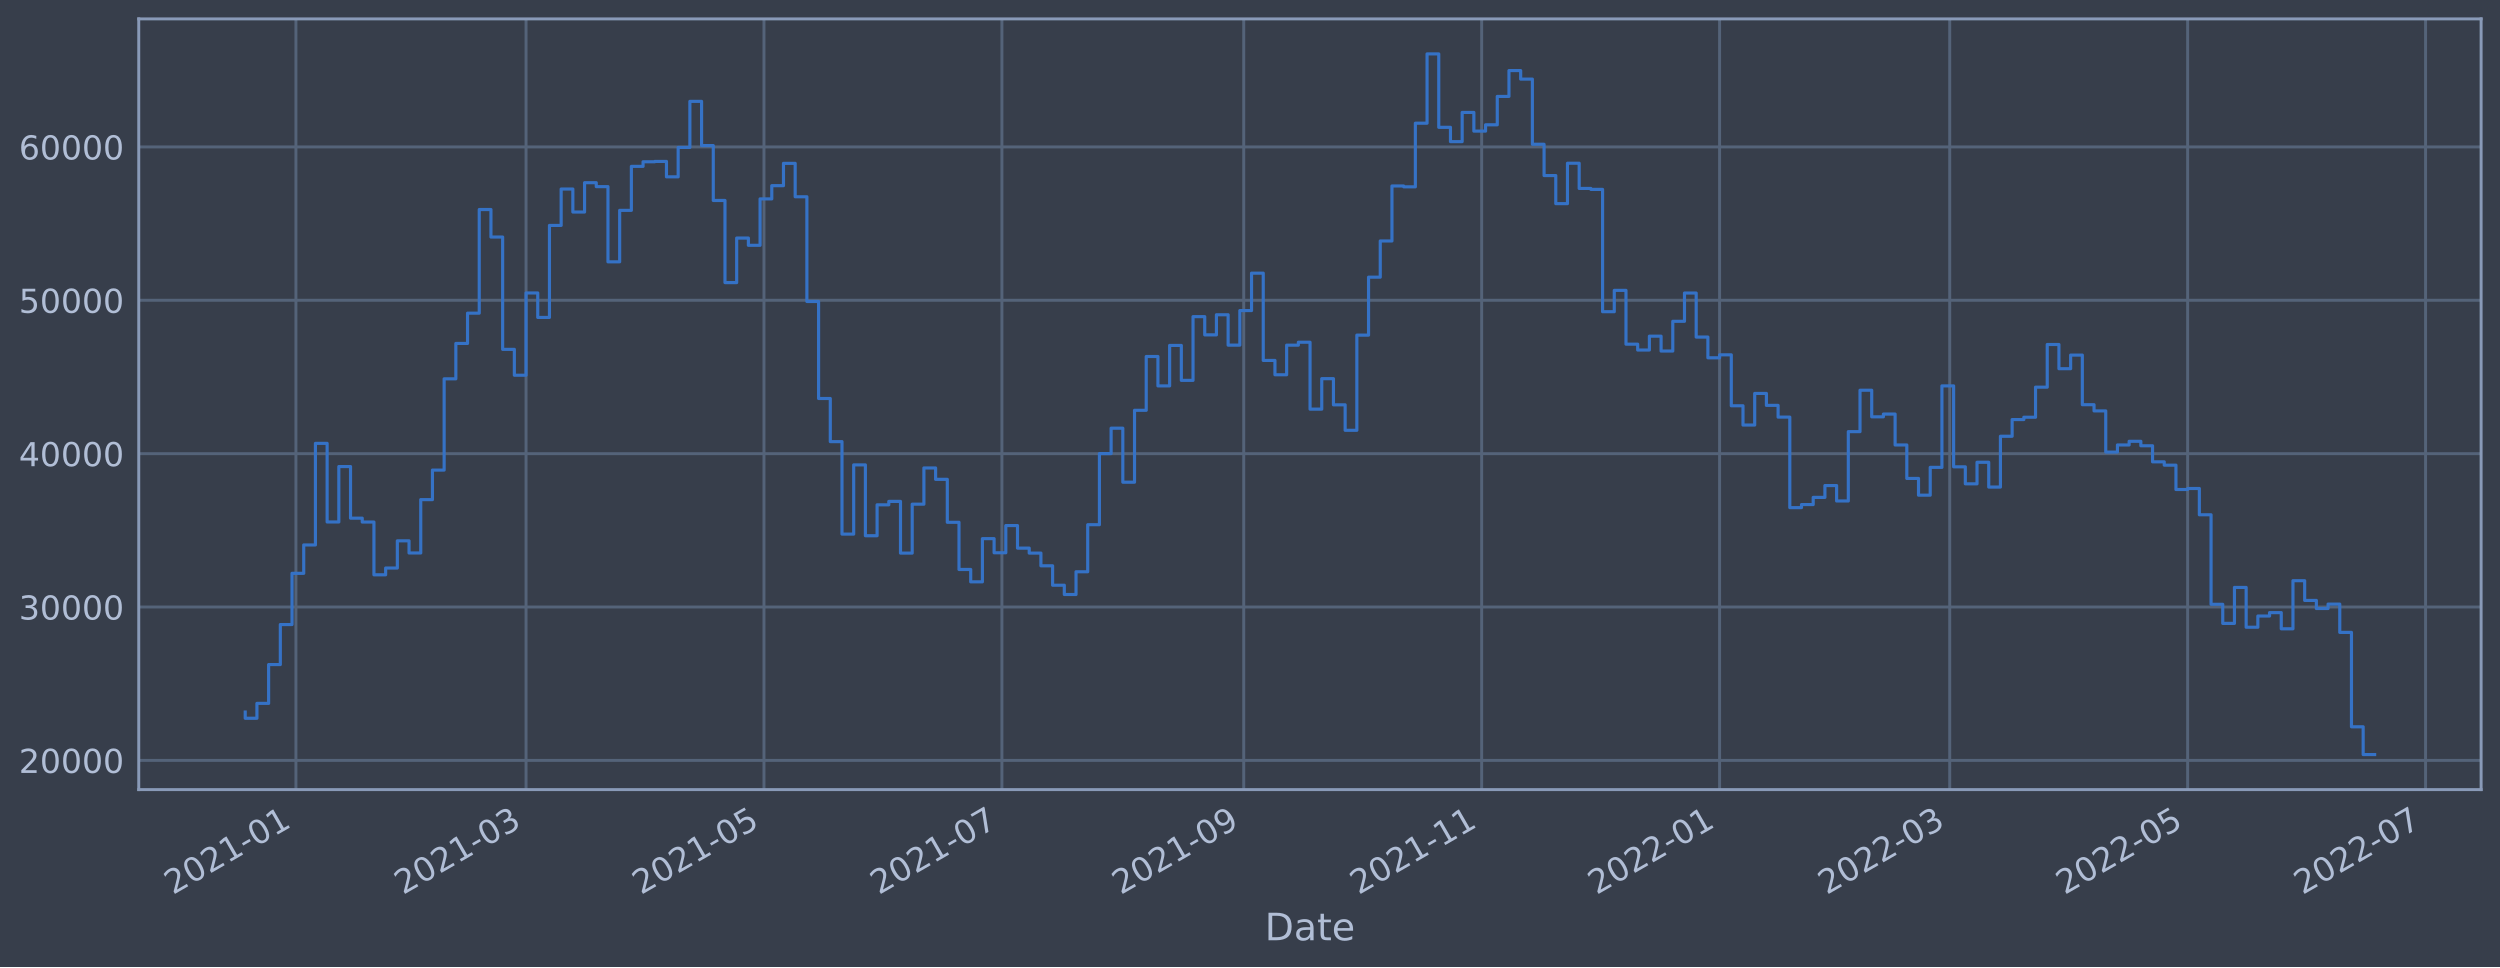
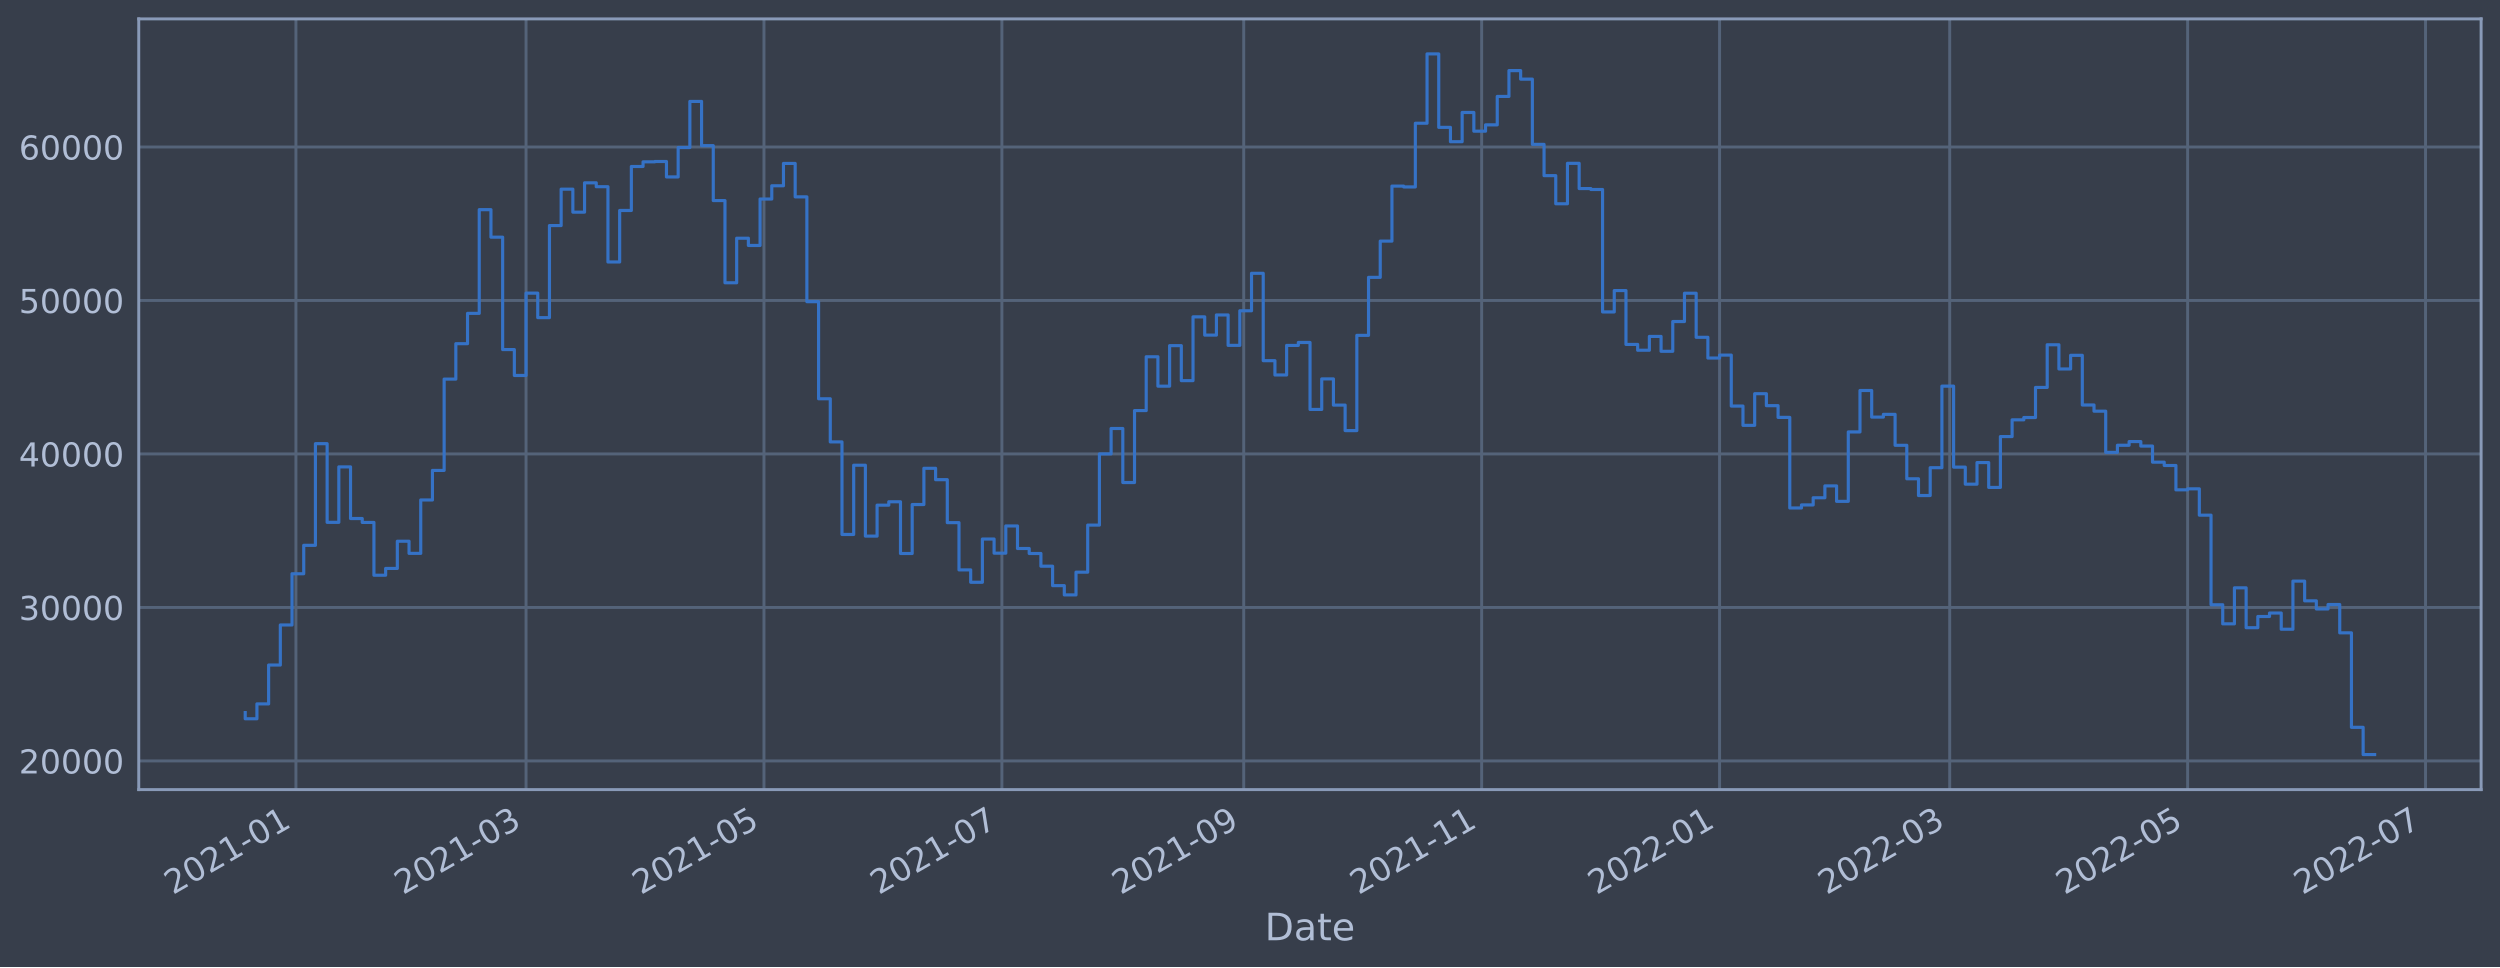
<svg xmlns="http://www.w3.org/2000/svg" xmlns:xlink="http://www.w3.org/1999/xlink" width="952.884pt" height="368.58pt" viewBox="0 0 952.884 368.58" version="1.1">
  <defs>
    <style type="text/css">*{stroke-linejoin: round; stroke-linecap: butt}</style>
  </defs>
  <g id="figure_1">
    <g id="patch_1">
      <path d="M 0 368.58  L 952.884 368.58  L 952.884 0  L 0 0  z " style="fill: #373e4b" />
    </g>
    <g id="axes_1">
      <g id="patch_2">
        <path d="M 52.884 300.96  L 945.684 300.96  L 945.684 7.2  L 52.884 7.2  z " style="fill: #373e4b" />
      </g>
      <g id="matplotlib.axis_1">
        <g id="xtick_1">
          <g id="line2d_1">
-             <path d="M 112.792 300.96  L 112.792 7.2  " clip-path="url(#pe691fa1b37)" style="fill: none; stroke: #546379; stroke-width: 1.12; stroke-linecap: square" />
+             <path d="M 112.792 300.96  L 112.792 7.2  " clip-path="url(#p8b3d0ef7f2)" style="fill: none; stroke: #546379; stroke-width: 1.12; stroke-linecap: square" />
          </g>
          <g id="line2d_2" />
          <g id="text_1">
-             <g style="fill: #b1bed6" transform="translate(65.88906 341.1745)rotate(-30)scale(0.126 -0.126)">
+             <g style="fill: #b1bed6" transform="translate(65.88879 341.1745)rotate(-30)scale(0.126 -0.126)">
              <defs>
                <path id="DejaVuSans-32" d="M 1228 531  L 3431 531  L 3431 0  L 469 0  L 469 531  Q 828 903 1448 1529  Q 2069 2156 2228 2338  Q 2531 2678 2651 2914  Q 2772 3150 2772 3378  Q 2772 3750 2511 3984  Q 2250 4219 1831 4219  Q 1534 4219 1204 4116  Q 875 4013 500 3803  L 500 4441  Q 881 4594 1212 4672  Q 1544 4750 1819 4750  Q 2544 4750 2975 4387  Q 3406 4025 3406 3419  Q 3406 3131 3298 2873  Q 3191 2616 2906 2266  Q 2828 2175 2409 1742  Q 1991 1309 1228 531  z " transform="scale(0.015625)" />
                <path id="DejaVuSans-30" d="M 2034 4250  Q 1547 4250 1301 3770  Q 1056 3291 1056 2328  Q 1056 1369 1301 889  Q 1547 409 2034 409  Q 2525 409 2770 889  Q 3016 1369 3016 2328  Q 3016 3291 2770 3770  Q 2525 4250 2034 4250  z M 2034 4750  Q 2819 4750 3233 4129  Q 3647 3509 3647 2328  Q 3647 1150 3233 529  Q 2819 -91 2034 -91  Q 1250 -91 836 529  Q 422 1150 422 2328  Q 422 3509 836 4129  Q 1250 4750 2034 4750  z " transform="scale(0.015625)" />
                <path id="DejaVuSans-31" d="M 794 531  L 1825 531  L 1825 4091  L 703 3866  L 703 4441  L 1819 4666  L 2450 4666  L 2450 531  L 3481 531  L 3481 0  L 794 0  L 794 531  z " transform="scale(0.015625)" />
                <path id="DejaVuSans-2d" d="M 313 2009  L 1997 2009  L 1997 1497  L 313 1497  L 313 2009  z " transform="scale(0.015625)" />
              </defs>
              <use xlink:href="#DejaVuSans-32" />
              <use xlink:href="#DejaVuSans-30" x="63.623" />
              <use xlink:href="#DejaVuSans-32" x="127.246" />
              <use xlink:href="#DejaVuSans-31" x="190.869" />
              <use xlink:href="#DejaVuSans-2d" x="254.492" />
              <use xlink:href="#DejaVuSans-30" x="290.576" />
              <use xlink:href="#DejaVuSans-31" x="354.199" />
            </g>
          </g>
        </g>
        <g id="xtick_2">
          <g id="line2d_3">
-             <path d="M 200.506 300.96  L 200.506 7.2  " clip-path="url(#pe691fa1b37)" style="fill: none; stroke: #546379; stroke-width: 1.12; stroke-linecap: square" />
+             <path d="M 200.505 300.96  L 200.505 7.2  " clip-path="url(#p8b3d0ef7f2)" style="fill: none; stroke: #546379; stroke-width: 1.12; stroke-linecap: square" />
          </g>
          <g id="line2d_4" />
          <g id="text_2">
-             <g style="fill: #b1bed6" transform="translate(153.6028 341.1745)rotate(-30)scale(0.126 -0.126)">
+             <g style="fill: #b1bed6" transform="translate(153.6013 341.1745)rotate(-30)scale(0.126 -0.126)">
              <defs>
                <path id="DejaVuSans-33" d="M 2597 2516  Q 3050 2419 3304 2112  Q 3559 1806 3559 1356  Q 3559 666 3084 287  Q 2609 -91 1734 -91  Q 1441 -91 1130 -33  Q 819 25 488 141  L 488 750  Q 750 597 1062 519  Q 1375 441 1716 441  Q 2309 441 2620 675  Q 2931 909 2931 1356  Q 2931 1769 2642 2001  Q 2353 2234 1838 2234  L 1294 2234  L 1294 2753  L 1863 2753  Q 2328 2753 2575 2939  Q 2822 3125 2822 3475  Q 2822 3834 2567 4026  Q 2313 4219 1838 4219  Q 1578 4219 1281 4162  Q 984 4106 628 3988  L 628 4550  Q 988 4650 1302 4700  Q 1616 4750 1894 4750  Q 2613 4750 3031 4423  Q 3450 4097 3450 3541  Q 3450 3153 3228 2886  Q 3006 2619 2597 2516  z " transform="scale(0.015625)" />
              </defs>
              <use xlink:href="#DejaVuSans-32" />
              <use xlink:href="#DejaVuSans-30" x="63.623" />
              <use xlink:href="#DejaVuSans-32" x="127.246" />
              <use xlink:href="#DejaVuSans-31" x="190.869" />
              <use xlink:href="#DejaVuSans-2d" x="254.492" />
              <use xlink:href="#DejaVuSans-30" x="290.576" />
              <use xlink:href="#DejaVuSans-33" x="354.199" />
            </g>
          </g>
        </g>
        <g id="xtick_3">
          <g id="line2d_5">
-             <path d="M 291.193 300.96  L 291.193 7.2  " clip-path="url(#pe691fa1b37)" style="fill: none; stroke: #546379; stroke-width: 1.12; stroke-linecap: square" />
+             <path d="M 291.19 300.96  L 291.19 7.2  " clip-path="url(#p8b3d0ef7f2)" style="fill: none; stroke: #546379; stroke-width: 1.12; stroke-linecap: square" />
          </g>
          <g id="line2d_6" />
          <g id="text_3">
-             <g style="fill: #b1bed6" transform="translate(244.29 341.1745)rotate(-30)scale(0.126 -0.126)">
+             <g style="fill: #b1bed6" transform="translate(244.2872 341.1745)rotate(-30)scale(0.126 -0.126)">
              <defs>
                <path id="DejaVuSans-35" d="M 691 4666  L 3169 4666  L 3169 4134  L 1269 4134  L 1269 2991  Q 1406 3038 1543 3061  Q 1681 3084 1819 3084  Q 2600 3084 3056 2656  Q 3513 2228 3513 1497  Q 3513 744 3044 326  Q 2575 -91 1722 -91  Q 1428 -91 1123 -41  Q 819 9 494 109  L 494 744  Q 775 591 1075 516  Q 1375 441 1709 441  Q 2250 441 2565 725  Q 2881 1009 2881 1497  Q 2881 1984 2565 2268  Q 2250 2553 1709 2553  Q 1456 2553 1204 2497  Q 953 2441 691 2322  L 691 4666  z " transform="scale(0.015625)" />
              </defs>
              <use xlink:href="#DejaVuSans-32" />
              <use xlink:href="#DejaVuSans-30" x="63.623" />
              <use xlink:href="#DejaVuSans-32" x="127.246" />
              <use xlink:href="#DejaVuSans-31" x="190.869" />
              <use xlink:href="#DejaVuSans-2d" x="254.492" />
              <use xlink:href="#DejaVuSans-30" x="290.576" />
              <use xlink:href="#DejaVuSans-35" x="354.199" />
            </g>
          </g>
        </g>
        <g id="xtick_4">
          <g id="line2d_7">
-             <path d="M 381.88 300.96  L 381.88 7.2  " clip-path="url(#pe691fa1b37)" style="fill: none; stroke: #546379; stroke-width: 1.12; stroke-linecap: square" />
+             <path d="M 381.876 300.96  L 381.876 7.2  " clip-path="url(#p8b3d0ef7f2)" style="fill: none; stroke: #546379; stroke-width: 1.12; stroke-linecap: square" />
          </g>
          <g id="line2d_8" />
          <g id="text_4">
-             <g style="fill: #b1bed6" transform="translate(334.9771 341.1745)rotate(-30)scale(0.126 -0.126)">
+             <g style="fill: #b1bed6" transform="translate(334.9731 341.1745)rotate(-30)scale(0.126 -0.126)">
              <defs>
                <path id="DejaVuSans-37" d="M 525 4666  L 3525 4666  L 3525 4397  L 1831 0  L 1172 0  L 2766 4134  L 525 4134  L 525 4666  z " transform="scale(0.015625)" />
              </defs>
              <use xlink:href="#DejaVuSans-32" />
              <use xlink:href="#DejaVuSans-30" x="63.623" />
              <use xlink:href="#DejaVuSans-32" x="127.246" />
              <use xlink:href="#DejaVuSans-31" x="190.869" />
              <use xlink:href="#DejaVuSans-2d" x="254.492" />
              <use xlink:href="#DejaVuSans-30" x="290.576" />
              <use xlink:href="#DejaVuSans-37" x="354.199" />
            </g>
          </g>
        </g>
        <g id="xtick_5">
          <g id="line2d_9">
-             <path d="M 474.054 300.96  L 474.054 7.2  " clip-path="url(#pe691fa1b37)" style="fill: none; stroke: #546379; stroke-width: 1.12; stroke-linecap: square" />
+             <path d="M 474.049 300.96  L 474.049 7.2  " clip-path="url(#p8b3d0ef7f2)" style="fill: none; stroke: #546379; stroke-width: 1.12; stroke-linecap: square" />
          </g>
          <g id="line2d_10" />
          <g id="text_5">
-             <g style="fill: #b1bed6" transform="translate(427.1509 341.1745)rotate(-30)scale(0.126 -0.126)">
+             <g style="fill: #b1bed6" transform="translate(427.1456 341.1745)rotate(-30)scale(0.126 -0.126)">
              <defs>
                <path id="DejaVuSans-39" d="M 703 97  L 703 672  Q 941 559 1184 500  Q 1428 441 1663 441  Q 2288 441 2617 861  Q 2947 1281 2994 2138  Q 2813 1869 2534 1725  Q 2256 1581 1919 1581  Q 1219 1581 811 2004  Q 403 2428 403 3163  Q 403 3881 828 4315  Q 1253 4750 1959 4750  Q 2769 4750 3195 4129  Q 3622 3509 3622 2328  Q 3622 1225 3098 567  Q 2575 -91 1691 -91  Q 1453 -91 1209 -44  Q 966 3 703 97  z M 1959 2075  Q 2384 2075 2632 2365  Q 2881 2656 2881 3163  Q 2881 3666 2632 3958  Q 2384 4250 1959 4250  Q 1534 4250 1286 3958  Q 1038 3666 1038 3163  Q 1038 2656 1286 2365  Q 1534 2075 1959 2075  z " transform="scale(0.015625)" />
              </defs>
              <use xlink:href="#DejaVuSans-32" />
              <use xlink:href="#DejaVuSans-30" x="63.623" />
              <use xlink:href="#DejaVuSans-32" x="127.246" />
              <use xlink:href="#DejaVuSans-31" x="190.869" />
              <use xlink:href="#DejaVuSans-2d" x="254.492" />
              <use xlink:href="#DejaVuSans-30" x="290.576" />
              <use xlink:href="#DejaVuSans-39" x="354.199" />
            </g>
          </g>
        </g>
        <g id="xtick_6">
          <g id="line2d_11">
-             <path d="M 564.741 300.96  L 564.741 7.2  " clip-path="url(#pe691fa1b37)" style="fill: none; stroke: #546379; stroke-width: 1.12; stroke-linecap: square" />
+             <path d="M 564.735 300.96  L 564.735 7.2  " clip-path="url(#p8b3d0ef7f2)" style="fill: none; stroke: #546379; stroke-width: 1.12; stroke-linecap: square" />
          </g>
          <g id="line2d_12" />
          <g id="text_6">
-             <g style="fill: #b1bed6" transform="translate(517.838 341.1745)rotate(-30)scale(0.126 -0.126)">
+             <g style="fill: #b1bed6" transform="translate(517.8314 341.1745)rotate(-30)scale(0.126 -0.126)">
              <use xlink:href="#DejaVuSans-32" />
              <use xlink:href="#DejaVuSans-30" x="63.623" />
              <use xlink:href="#DejaVuSans-32" x="127.246" />
              <use xlink:href="#DejaVuSans-31" x="190.869" />
              <use xlink:href="#DejaVuSans-2d" x="254.492" />
              <use xlink:href="#DejaVuSans-31" x="290.576" />
              <use xlink:href="#DejaVuSans-31" x="354.199" />
            </g>
          </g>
        </g>
        <g id="xtick_7">
          <g id="line2d_13">
-             <path d="M 655.428 300.96  L 655.428 7.2  " clip-path="url(#pe691fa1b37)" style="fill: none; stroke: #546379; stroke-width: 1.12; stroke-linecap: square" />
+             <path d="M 655.421 300.96  L 655.421 7.2  " clip-path="url(#p8b3d0ef7f2)" style="fill: none; stroke: #546379; stroke-width: 1.12; stroke-linecap: square" />
          </g>
          <g id="line2d_14" />
          <g id="text_7">
-             <g style="fill: #b1bed6" transform="translate(608.5251 341.1745)rotate(-30)scale(0.126 -0.126)">
+             <g style="fill: #b1bed6" transform="translate(608.5173 341.1745)rotate(-30)scale(0.126 -0.126)">
              <use xlink:href="#DejaVuSans-32" />
              <use xlink:href="#DejaVuSans-30" x="63.623" />
              <use xlink:href="#DejaVuSans-32" x="127.246" />
              <use xlink:href="#DejaVuSans-32" x="190.869" />
              <use xlink:href="#DejaVuSans-2d" x="254.492" />
              <use xlink:href="#DejaVuSans-30" x="290.576" />
              <use xlink:href="#DejaVuSans-31" x="354.199" />
            </g>
          </g>
        </g>
        <g id="xtick_8">
          <g id="line2d_15">
-             <path d="M 743.142 300.96  L 743.142 7.2  " clip-path="url(#pe691fa1b37)" style="fill: none; stroke: #546379; stroke-width: 1.12; stroke-linecap: square" />
+             <path d="M 743.133 300.96  L 743.133 7.2  " clip-path="url(#p8b3d0ef7f2)" style="fill: none; stroke: #546379; stroke-width: 1.12; stroke-linecap: square" />
          </g>
          <g id="line2d_16" />
          <g id="text_8">
-             <g style="fill: #b1bed6" transform="translate(696.2389 341.1745)rotate(-30)scale(0.126 -0.126)">
+             <g style="fill: #b1bed6" transform="translate(696.2298 341.1745)rotate(-30)scale(0.126 -0.126)">
              <use xlink:href="#DejaVuSans-32" />
              <use xlink:href="#DejaVuSans-30" x="63.623" />
              <use xlink:href="#DejaVuSans-32" x="127.246" />
              <use xlink:href="#DejaVuSans-32" x="190.869" />
              <use xlink:href="#DejaVuSans-2d" x="254.492" />
              <use xlink:href="#DejaVuSans-30" x="290.576" />
              <use xlink:href="#DejaVuSans-33" x="354.199" />
            </g>
          </g>
        </g>
        <g id="xtick_9">
          <g id="line2d_17">
-             <path d="M 833.829 300.96  L 833.829 7.2  " clip-path="url(#pe691fa1b37)" style="fill: none; stroke: #546379; stroke-width: 1.12; stroke-linecap: square" />
+             <path d="M 833.819 300.96  L 833.819 7.2  " clip-path="url(#p8b3d0ef7f2)" style="fill: none; stroke: #546379; stroke-width: 1.12; stroke-linecap: square" />
          </g>
          <g id="line2d_18" />
          <g id="text_9">
-             <g style="fill: #b1bed6" transform="translate(786.9261 341.1745)rotate(-30)scale(0.126 -0.126)">
+             <g style="fill: #b1bed6" transform="translate(786.9157 341.1745)rotate(-30)scale(0.126 -0.126)">
              <use xlink:href="#DejaVuSans-32" />
              <use xlink:href="#DejaVuSans-30" x="63.623" />
              <use xlink:href="#DejaVuSans-32" x="127.246" />
              <use xlink:href="#DejaVuSans-32" x="190.869" />
              <use xlink:href="#DejaVuSans-2d" x="254.492" />
              <use xlink:href="#DejaVuSans-30" x="290.576" />
              <use xlink:href="#DejaVuSans-35" x="354.199" />
            </g>
          </g>
        </g>
        <g id="xtick_10">
          <g id="line2d_19">
-             <path d="M 924.516 300.96  L 924.516 7.2  " clip-path="url(#pe691fa1b37)" style="fill: none; stroke: #546379; stroke-width: 1.12; stroke-linecap: square" />
+             <path d="M 924.505 300.96  L 924.505 7.2  " clip-path="url(#p8b3d0ef7f2)" style="fill: none; stroke: #546379; stroke-width: 1.12; stroke-linecap: square" />
          </g>
          <g id="line2d_20" />
          <g id="text_10">
-             <g style="fill: #b1bed6" transform="translate(877.6132 341.1745)rotate(-30)scale(0.126 -0.126)">
+             <g style="fill: #b1bed6" transform="translate(877.6015 341.1745)rotate(-30)scale(0.126 -0.126)">
              <use xlink:href="#DejaVuSans-32" />
              <use xlink:href="#DejaVuSans-30" x="63.623" />
              <use xlink:href="#DejaVuSans-32" x="127.246" />
              <use xlink:href="#DejaVuSans-32" x="190.869" />
              <use xlink:href="#DejaVuSans-2d" x="254.492" />
              <use xlink:href="#DejaVuSans-30" x="290.576" />
              <use xlink:href="#DejaVuSans-37" x="354.199" />
            </g>
          </g>
        </g>
        <g id="text_11">
          <g style="fill: #b1bed6" transform="translate(482.0746 358.3856)scale(0.144 -0.144)">
            <defs>
              <path id="DejaVuSans-44" d="M 1259 4147  L 1259 519  L 2022 519  Q 2988 519 3436 956  Q 3884 1394 3884 2338  Q 3884 3275 3436 3711  Q 2988 4147 2022 4147  L 1259 4147  z M 628 4666  L 1925 4666  Q 3281 4666 3915 4102  Q 4550 3538 4550 2338  Q 4550 1131 3912 565  Q 3275 0 1925 0  L 628 0  L 628 4666  z " transform="scale(0.015625)" />
              <path id="DejaVuSans-61" d="M 2194 1759  Q 1497 1759 1228 1600  Q 959 1441 959 1056  Q 959 750 1161 570  Q 1363 391 1709 391  Q 2188 391 2477 730  Q 2766 1069 2766 1631  L 2766 1759  L 2194 1759  z M 3341 1997  L 3341 0  L 2766 0  L 2766 531  Q 2569 213 2275 61  Q 1981 -91 1556 -91  Q 1019 -91 701 211  Q 384 513 384 1019  Q 384 1609 779 1909  Q 1175 2209 1959 2209  L 2766 2209  L 2766 2266  Q 2766 2663 2505 2880  Q 2244 3097 1772 3097  Q 1472 3097 1187 3025  Q 903 2953 641 2809  L 641 3341  Q 956 3463 1253 3523  Q 1550 3584 1831 3584  Q 2591 3584 2966 3190  Q 3341 2797 3341 1997  z " transform="scale(0.015625)" />
              <path id="DejaVuSans-74" d="M 1172 4494  L 1172 3500  L 2356 3500  L 2356 3053  L 1172 3053  L 1172 1153  Q 1172 725 1289 603  Q 1406 481 1766 481  L 2356 481  L 2356 0  L 1766 0  Q 1100 0 847 248  Q 594 497 594 1153  L 594 3053  L 172 3053  L 172 3500  L 594 3500  L 594 4494  L 1172 4494  z " transform="scale(0.015625)" />
              <path id="DejaVuSans-65" d="M 3597 1894  L 3597 1613  L 953 1613  Q 991 1019 1311 708  Q 1631 397 2203 397  Q 2534 397 2845 478  Q 3156 559 3463 722  L 3463 178  Q 3153 47 2828 -22  Q 2503 -91 2169 -91  Q 1331 -91 842 396  Q 353 884 353 1716  Q 353 2575 817 3079  Q 1281 3584 2069 3584  Q 2775 3584 3186 3129  Q 3597 2675 3597 1894  z M 3022 2063  Q 3016 2534 2758 2815  Q 2500 3097 2075 3097  Q 1594 3097 1305 2825  Q 1016 2553 972 2059  L 3022 2063  z " transform="scale(0.015625)" />
            </defs>
            <use xlink:href="#DejaVuSans-44" />
            <use xlink:href="#DejaVuSans-61" x="77.002" />
            <use xlink:href="#DejaVuSans-74" x="138.281" />
            <use xlink:href="#DejaVuSans-65" x="177.49" />
          </g>
        </g>
      </g>
      <g id="matplotlib.axis_2">
        <g id="ytick_1">
          <g id="line2d_21">
-             <path d="M 52.884 289.818  L 945.684 289.818  " clip-path="url(#pe691fa1b37)" style="fill: none; stroke: #546379; stroke-width: 1.12; stroke-linecap: square" />
+             <path d="M 52.884 290.03  L 945.684 290.03  " clip-path="url(#p8b3d0ef7f2)" style="fill: none; stroke: #546379; stroke-width: 1.12; stroke-linecap: square" />
          </g>
          <g id="line2d_22" />
          <g id="text_12">
-             <g style="fill: #b1bed6" transform="translate(7.2 294.6048)scale(0.126 -0.126)">
+             <g style="fill: #b1bed6" transform="translate(7.2 294.8174)scale(0.126 -0.126)">
              <use xlink:href="#DejaVuSans-32" />
              <use xlink:href="#DejaVuSans-30" x="63.623" />
              <use xlink:href="#DejaVuSans-30" x="127.246" />
              <use xlink:href="#DejaVuSans-30" x="190.869" />
              <use xlink:href="#DejaVuSans-30" x="254.492" />
            </g>
          </g>
        </g>
        <g id="ytick_2">
          <g id="line2d_23">
-             <path d="M 52.884 231.363  L 945.684 231.363  " clip-path="url(#pe691fa1b37)" style="fill: none; stroke: #546379; stroke-width: 1.12; stroke-linecap: square" />
+             <path d="M 52.884 231.529  L 945.684 231.529  " clip-path="url(#p8b3d0ef7f2)" style="fill: none; stroke: #546379; stroke-width: 1.12; stroke-linecap: square" />
          </g>
          <g id="line2d_24" />
          <g id="text_13">
-             <g style="fill: #b1bed6" transform="translate(7.2 236.1497)scale(0.126 -0.126)">
+             <g style="fill: #b1bed6" transform="translate(7.2 236.3162)scale(0.126 -0.126)">
              <use xlink:href="#DejaVuSans-33" />
              <use xlink:href="#DejaVuSans-30" x="63.623" />
              <use xlink:href="#DejaVuSans-30" x="127.246" />
              <use xlink:href="#DejaVuSans-30" x="190.869" />
              <use xlink:href="#DejaVuSans-30" x="254.492" />
            </g>
          </g>
        </g>
        <g id="ytick_3">
          <g id="line2d_25">
-             <path d="M 52.884 172.908  L 945.684 172.908  " clip-path="url(#pe691fa1b37)" style="fill: none; stroke: #546379; stroke-width: 1.12; stroke-linecap: square" />
+             <path d="M 52.884 173.028  L 945.684 173.028  " clip-path="url(#p8b3d0ef7f2)" style="fill: none; stroke: #546379; stroke-width: 1.12; stroke-linecap: square" />
          </g>
          <g id="line2d_26" />
          <g id="text_14">
-             <g style="fill: #b1bed6" transform="translate(7.2 177.6946)scale(0.126 -0.126)">
+             <g style="fill: #b1bed6" transform="translate(7.2 177.8149)scale(0.126 -0.126)">
              <defs>
                <path id="DejaVuSans-34" d="M 2419 4116  L 825 1625  L 2419 1625  L 2419 4116  z M 2253 4666  L 3047 4666  L 3047 1625  L 3713 1625  L 3713 1100  L 3047 1100  L 3047 0  L 2419 0  L 2419 1100  L 313 1100  L 313 1709  L 2253 4666  z " transform="scale(0.015625)" />
              </defs>
              <use xlink:href="#DejaVuSans-34" />
              <use xlink:href="#DejaVuSans-30" x="63.623" />
              <use xlink:href="#DejaVuSans-30" x="127.246" />
              <use xlink:href="#DejaVuSans-30" x="190.869" />
              <use xlink:href="#DejaVuSans-30" x="254.492" />
            </g>
          </g>
        </g>
        <g id="ytick_4">
          <g id="line2d_27">
-             <path d="M 52.884 114.452  L 945.684 114.452  " clip-path="url(#pe691fa1b37)" style="fill: none; stroke: #546379; stroke-width: 1.12; stroke-linecap: square" />
+             <path d="M 52.884 114.527  L 945.684 114.527  " clip-path="url(#p8b3d0ef7f2)" style="fill: none; stroke: #546379; stroke-width: 1.12; stroke-linecap: square" />
          </g>
          <g id="line2d_28" />
          <g id="text_15">
-             <g style="fill: #b1bed6" transform="translate(7.2 119.2395)scale(0.126 -0.126)">
+             <g style="fill: #b1bed6" transform="translate(7.2 119.3136)scale(0.126 -0.126)">
              <use xlink:href="#DejaVuSans-35" />
              <use xlink:href="#DejaVuSans-30" x="63.623" />
              <use xlink:href="#DejaVuSans-30" x="127.246" />
              <use xlink:href="#DejaVuSans-30" x="190.869" />
              <use xlink:href="#DejaVuSans-30" x="254.492" />
            </g>
          </g>
        </g>
        <g id="ytick_5">
          <g id="line2d_29">
-             <path d="M 52.884 55.997  L 945.684 55.997  " clip-path="url(#pe691fa1b37)" style="fill: none; stroke: #546379; stroke-width: 1.12; stroke-linecap: square" />
+             <path d="M 52.884 56.025  L 945.684 56.025  " clip-path="url(#p8b3d0ef7f2)" style="fill: none; stroke: #546379; stroke-width: 1.12; stroke-linecap: square" />
          </g>
          <g id="line2d_30" />
          <g id="text_16">
-             <g style="fill: #b1bed6" transform="translate(7.2 60.78436)scale(0.126 -0.126)">
+             <g style="fill: #b1bed6" transform="translate(7.2 60.81234)scale(0.126 -0.126)">
              <defs>
                <path id="DejaVuSans-36" d="M 2113 2584  Q 1688 2584 1439 2293  Q 1191 2003 1191 1497  Q 1191 994 1439 701  Q 1688 409 2113 409  Q 2538 409 2786 701  Q 3034 994 3034 1497  Q 3034 2003 2786 2293  Q 2538 2584 2113 2584  z M 3366 4563  L 3366 3988  Q 3128 4100 2886 4159  Q 2644 4219 2406 4219  Q 1781 4219 1451 3797  Q 1122 3375 1075 2522  Q 1259 2794 1537 2939  Q 1816 3084 2150 3084  Q 2853 3084 3261 2657  Q 3669 2231 3669 1497  Q 3669 778 3244 343  Q 2819 -91 2113 -91  Q 1303 -91 875 529  Q 447 1150 447 2328  Q 447 3434 972 4092  Q 1497 4750 2381 4750  Q 2619 4750 2861 4703  Q 3103 4656 3366 4563  z " transform="scale(0.015625)" />
              </defs>
              <use xlink:href="#DejaVuSans-36" />
              <use xlink:href="#DejaVuSans-30" x="63.623" />
              <use xlink:href="#DejaVuSans-30" x="127.246" />
              <use xlink:href="#DejaVuSans-30" x="190.869" />
              <use xlink:href="#DejaVuSans-30" x="254.492" />
            </g>
          </g>
        </g>
      </g>
      <g id="line2d_31">
-         <path d="M 93.466 271.4  L 93.466 273.769  L 97.926 273.769  L 97.926 268.099  L 102.386 268.099  L 102.386 253.303  L 106.846 253.303  L 106.846 238.047  L 111.306 238.047  L 111.306 218.529  L 115.766 218.529  L 115.766 207.708  L 120.226 207.708  L 120.226 168.99  L 124.686 168.99  L 124.686 198.95  L 129.146 198.95  L 129.146 177.827  L 133.606 177.827  L 133.606 197.5  L 138.066 197.5  L 138.066 198.985  L 142.526 198.985  L 142.526 219.089  L 146.986 219.089  L 146.986 216.505  L 151.446 216.505  L 151.446 206.144  L 155.906 206.144  L 155.906 210.77  L 160.366 210.77  L 160.366 190.432  L 164.826 190.432  L 164.826 179.173  L 169.286 179.173  L 169.286 144.392  L 173.746 144.392  L 173.746 130.906  L 178.206 130.906  L 178.206 119.362  L 182.666 119.362  L 182.666 79.867  L 187.126 79.867  L 187.126 90.349  L 191.586 90.349  L 191.586 133.156  L 196.046 133.156  L 196.046 143.014  L 200.506 143.014  L 200.506 111.66  L 204.966 111.66  L 204.966 120.99  L 209.426 120.99  L 209.426 85.917  L 213.886 85.917  L 213.886 72.053  L 218.346 72.053  L 218.346 80.813  L 222.806 80.813  L 222.806 69.641  L 227.266 69.641  L 227.266 71.13  L 231.726 71.13  L 231.726 99.791  L 236.186 99.791  L 236.186 80.175  L 240.646 80.175  L 240.646 63.42  L 245.106 63.42  L 245.106 61.66  L 249.566 61.66  L 249.566 61.527  L 254.026 61.527  L 254.026 67.404  L 258.486 67.404  L 258.486 56.203  L 262.946 56.203  L 262.946 38.641  L 267.406 38.641  L 267.406 55.488  L 271.866 55.488  L 271.866 76.41  L 276.326 76.41  L 276.326 107.712  L 280.787 107.712  L 280.787 90.739  L 285.247 90.739  L 285.247 93.501  L 289.707 93.501  L 289.707 75.811  L 294.167 75.811  L 294.167 70.768  L 298.627 70.768  L 298.627 62.259  L 303.087 62.259  L 303.087 74.995  L 307.547 74.995  L 307.547 114.905  L 312.007 114.905  L 312.007 151.886  L 316.467 151.886  L 316.467 168.323  L 320.927 168.323  L 320.927 203.57  L 325.387 203.57  L 325.387 177.198  L 329.847 177.198  L 329.847 204.195  L 334.307 204.195  L 334.307 192.416  L 338.767 192.416  L 338.767 191.113  L 343.227 191.113  L 343.227 210.816  L 347.687 210.816  L 347.687 192.171  L 352.147 192.171  L 352.147 178.362  L 356.607 178.362  L 356.607 182.7  L 361.067 182.7  L 361.067 199.071  L 365.527 199.071  L 365.527 217.055  L 369.987 217.055  L 369.987 221.773  L 374.447 221.773  L 374.447 205.311  L 378.907 205.311  L 378.907 210.688  L 383.367 210.688  L 383.367 200.327  L 387.827 200.327  L 387.827 208.922  L 392.287 208.922  L 392.287 210.812  L 396.747 210.812  L 396.747 215.658  L 401.207 215.658  L 401.207 223.055  L 405.667 223.055  L 405.667 226.593  L 410.127 226.593  L 410.127 217.93  L 414.587 217.93  L 414.587 200  L 419.047 200  L 419.047 172.893  L 423.507 172.893  L 423.507 163.21  L 427.967 163.21  L 427.967 183.792  L 432.427 183.792  L 432.427 156.388  L 436.887 156.388  L 436.887 135.885  L 441.347 135.885  L 441.347 147.083  L 445.807 147.083  L 445.807 131.659  L 450.267 131.659  L 450.267 144.979  L 454.727 144.979  L 454.727 120.695  L 459.187 120.695  L 459.187 127.637  L 463.647 127.637  L 463.647 119.966  L 468.107 119.966  L 468.107 131.552  L 472.567 131.552  L 472.567 118.375  L 477.028 118.375  L 477.028 104.111  L 481.488 104.111  L 481.488 137.376  L 485.948 137.376  L 485.948 142.834  L 490.408 142.834  L 490.408 131.567  L 494.868 131.567  L 494.868 130.448  L 499.328 130.448  L 499.328 155.946  L 503.788 155.946  L 503.788 144.329  L 508.248 144.329  L 508.248 154.303  L 512.708 154.303  L 512.708 164.008  L 517.168 164.008  L 517.168 127.739  L 521.628 127.739  L 521.628 105.65  L 526.088 105.65  L 526.088 91.846  L 530.548 91.846  L 530.548 70.892  L 535.008 70.892  L 535.008 71.209  L 539.468 71.209  L 539.468 46.959  L 543.928 46.959  L 543.928 20.553  L 548.388 20.553  L 548.388 48.531  L 552.848 48.531  L 552.848 53.98  L 557.308 53.98  L 557.308 42.85  L 561.768 42.85  L 561.768 49.979  L 566.228 49.979  L 566.228 47.569  L 570.688 47.569  L 570.688 36.747  L 575.148 36.747  L 575.148 26.906  L 579.608 26.906  L 579.608 30.155  L 584.068 30.155  L 584.068 54.99  L 588.528 54.99  L 588.528 66.911  L 592.988 66.911  L 592.988 77.617  L 597.448 77.617  L 597.448 62.22  L 601.908 62.22  L 601.908 71.825  L 606.368 71.825  L 606.368 72.191  L 610.828 72.191  L 610.828 118.814  L 615.288 118.814  L 615.288 110.68  L 619.748 110.68  L 619.748 131.185  L 624.208 131.185  L 624.208 133.409  L 628.668 133.409  L 628.668 128.14  L 633.128 128.14  L 633.128 133.805  L 637.588 133.805  L 637.588 122.47  L 642.048 122.47  L 642.048 111.7  L 646.508 111.7  L 646.508 128.474  L 650.968 128.474  L 650.968 136.376  L 655.428 136.376  L 655.428 135.251  L 659.888 135.251  L 659.888 154.666  L 664.348 154.666  L 664.348 162.009  L 668.808 162.009  L 668.808 149.958  L 673.269 149.958  L 673.269 154.515  L 677.729 154.515  L 677.729 158.987  L 682.189 158.987  L 682.189 193.479  L 686.649 193.479  L 686.649 192.322  L 691.109 192.322  L 691.109 189.586  L 695.569 189.586  L 695.569 185.074  L 700.029 185.074  L 700.029 190.955  L 704.489 190.955  L 704.489 164.517  L 708.949 164.517  L 708.949 148.746  L 713.409 148.746  L 713.409 158.871  L 717.869 158.871  L 717.869 157.821  L 722.329 157.821  L 722.329 169.601  L 726.789 169.601  L 726.789 182.364  L 731.249 182.364  L 731.249 188.74  L 735.709 188.74  L 735.709 178.146  L 740.169 178.146  L 740.169 147.077  L 744.629 147.077  L 744.629 177.927  L 749.089 177.927  L 749.089 184.409  L 753.549 184.409  L 753.549 176.193  L 758.009 176.193  L 758.009 185.649  L 762.469 185.649  L 762.469 166.284  L 766.929 166.284  L 766.929 159.917  L 771.389 159.917  L 771.389 159.038  L 775.849 159.038  L 775.849 147.571  L 780.309 147.571  L 780.309 131.311  L 784.769 131.311  L 784.769 140.528  L 789.229 140.528  L 789.229 135.347  L 793.689 135.347  L 793.689 154.259  L 798.149 154.259  L 798.149 156.612  L 802.609 156.612  L 802.609 172.31  L 807.069 172.31  L 807.069 169.598  L 811.529 169.598  L 811.529 168.198  L 815.989 168.198  L 815.989 169.903  L 820.449 169.903  L 820.449 176.032  L 824.909 176.032  L 824.909 177.296  L 829.369 177.296  L 829.369 186.579  L 833.829 186.579  L 833.829 186.193  L 838.289 186.193  L 838.289 196.213  L 842.749 196.213  L 842.749 230.336  L 847.209 230.336  L 847.209 237.611  L 851.669 237.611  L 851.669 223.895  L 856.129 223.895  L 856.129 239.073  L 860.589 239.073  L 860.589 234.812  L 865.049 234.812  L 865.049 233.499  L 869.51 233.499  L 869.51 239.67  L 873.97 239.67  L 873.97 221.334  L 878.43 221.334  L 878.43 228.85  L 882.89 228.85  L 882.89 231.939  L 887.35 231.939  L 887.35 230.256  L 891.81 230.256  L 891.81 241.04  L 896.27 241.04  L 896.27 277.02  L 900.73 277.02  L 900.73 287.607  L 905.102 287.607  L 905.102 287.607  " clip-path="url(#pe691fa1b37)" style="fill: none; stroke: #3572c6; stroke-width: 1.2; stroke-linecap: square" />
+         <path d="M 93.466 271.598  L 93.466 273.969  L 97.926 273.969  L 97.926 268.294  L 102.385 268.294  L 102.385 253.487  L 106.845 253.487  L 106.845 238.218  L 111.305 238.218  L 111.305 218.685  L 115.765 218.685  L 115.765 207.856  L 120.225 207.856  L 120.225 169.107  L 124.685 169.107  L 124.685 199.091  L 129.145 199.091  L 129.145 177.951  L 133.605 177.951  L 133.605 197.639  L 138.065 197.639  L 138.065 199.125  L 142.525 199.125  L 142.525 219.245  L 146.985 219.245  L 146.985 216.659  L 151.445 216.659  L 151.445 206.29  L 155.905 206.29  L 155.905 210.92  L 160.365 210.92  L 160.365 190.566  L 164.825 190.566  L 164.825 179.299  L 169.285 179.299  L 169.285 144.49  L 173.745 144.49  L 173.745 130.994  L 178.205 130.994  L 178.205 119.44  L 182.665 119.44  L 182.665 79.914  L 187.125 79.914  L 187.125 90.404  L 191.585 90.404  L 191.585 133.245  L 196.045 133.245  L 196.045 143.111  L 200.505 143.111  L 200.505 111.732  L 204.965 111.732  L 204.965 121.069  L 209.425 121.069  L 209.425 85.969  L 213.884 85.969  L 213.884 72.094  L 218.344 72.094  L 218.344 80.861  L 222.804 80.861  L 222.804 69.68  L 227.264 69.68  L 227.264 71.17  L 231.724 71.17  L 231.724 99.853  L 236.184 99.853  L 236.184 80.222  L 240.644 80.222  L 240.644 63.454  L 245.104 63.454  L 245.104 61.692  L 249.564 61.692  L 249.564 61.559  L 254.024 61.559  L 254.024 67.441  L 258.484 67.441  L 258.484 56.231  L 262.944 56.231  L 262.944 38.656  L 267.404 38.656  L 267.404 55.516  L 271.864 55.516  L 271.864 76.454  L 276.324 76.454  L 276.324 107.781  L 280.784 107.781  L 280.784 90.795  L 285.244 90.795  L 285.244 93.559  L 289.704 93.559  L 289.704 75.855  L 294.164 75.855  L 294.164 70.807  L 298.624 70.807  L 298.624 62.292  L 303.084 62.292  L 303.084 75.038  L 307.544 75.038  L 307.544 114.98  L 312.004 114.98  L 312.004 151.989  L 316.464 151.989  L 316.464 168.44  L 320.924 168.44  L 320.924 203.714  L 325.384 203.714  L 325.384 177.322  L 329.843 177.322  L 329.843 204.34  L 334.303 204.34  L 334.303 192.552  L 338.763 192.552  L 338.763 191.248  L 343.223 191.248  L 343.223 210.967  L 347.683 210.967  L 347.683 192.307  L 352.143 192.307  L 352.143 178.487  L 356.603 178.487  L 356.603 182.828  L 361.063 182.828  L 361.063 199.212  L 365.523 199.212  L 365.523 217.21  L 369.983 217.21  L 369.983 221.932  L 374.443 221.932  L 374.443 205.457  L 378.903 205.457  L 378.903 210.838  L 383.363 210.838  L 383.363 200.469  L 387.823 200.469  L 387.823 209.07  L 392.283 209.07  L 392.283 210.963  L 396.743 210.963  L 396.743 215.812  L 401.203 215.812  L 401.203 223.215  L 405.663 223.215  L 405.663 226.756  L 410.123 226.756  L 410.123 218.086  L 414.583 218.086  L 414.583 200.142  L 419.043 200.142  L 419.043 173.013  L 423.503 173.013  L 423.503 163.322  L 427.963 163.322  L 427.963 183.921  L 432.423 183.921  L 432.423 156.496  L 436.883 156.496  L 436.883 135.976  L 441.342 135.976  L 441.342 147.183  L 445.802 147.183  L 445.802 131.747  L 450.262 131.747  L 450.262 145.077  L 454.722 145.077  L 454.722 120.774  L 459.182 120.774  L 459.182 127.721  L 463.642 127.721  L 463.642 120.044  L 468.102 120.044  L 468.102 131.64  L 472.562 131.64  L 472.562 118.452  L 477.022 118.452  L 477.022 104.177  L 481.482 104.177  L 481.482 137.469  L 485.942 137.469  L 485.942 142.93  L 490.402 142.93  L 490.402 131.655  L 494.862 131.655  L 494.862 130.535  L 499.322 130.535  L 499.322 156.053  L 503.782 156.053  L 503.782 144.427  L 508.242 144.427  L 508.242 154.409  L 512.702 154.409  L 512.702 164.122  L 517.162 164.122  L 517.162 127.823  L 521.622 127.823  L 521.622 105.717  L 526.082 105.717  L 526.082 91.902  L 530.542 91.902  L 530.542 70.931  L 535.002 70.931  L 535.002 71.249  L 539.462 71.249  L 539.462 46.98  L 543.922 46.98  L 543.922 20.553  L 548.382 20.553  L 548.382 48.553  L 552.841 48.553  L 552.841 54.006  L 557.301 54.006  L 557.301 42.867  L 561.761 42.867  L 561.761 50.003  L 566.221 50.003  L 566.221 47.59  L 570.681 47.59  L 570.681 36.76  L 575.141 36.76  L 575.141 26.911  L 579.601 26.911  L 579.601 30.162  L 584.061 30.162  L 584.061 55.018  L 588.521 55.018  L 588.521 66.947  L 592.981 66.947  L 592.981 77.662  L 597.441 77.662  L 597.441 62.253  L 601.901 62.253  L 601.901 71.866  L 606.361 71.866  L 606.361 72.232  L 610.821 72.232  L 610.821 118.892  L 615.281 118.892  L 615.281 110.751  L 619.741 110.751  L 619.741 131.273  L 624.201 131.273  L 624.201 133.498  L 628.661 133.498  L 628.661 128.225  L 633.121 128.225  L 633.121 133.895  L 637.581 133.895  L 637.581 122.551  L 642.041 122.551  L 642.041 111.772  L 646.501 111.772  L 646.501 128.56  L 650.961 128.56  L 650.961 136.467  L 655.421 136.467  L 655.421 135.341  L 659.881 135.341  L 659.881 154.772  L 664.34 154.772  L 664.34 162.121  L 668.8 162.121  L 668.8 150.06  L 673.26 150.06  L 673.26 154.62  L 677.72 154.62  L 677.72 159.096  L 682.18 159.096  L 682.18 193.615  L 686.64 193.615  L 686.64 192.457  L 691.1 192.457  L 691.1 189.719  L 695.56 189.719  L 695.56 185.204  L 700.02 185.204  L 700.02 191.089  L 704.48 191.089  L 704.48 164.63  L 708.94 164.63  L 708.94 148.848  L 713.4 148.848  L 713.4 158.98  L 717.86 158.98  L 717.86 157.929  L 722.32 157.929  L 722.32 169.719  L 726.78 169.719  L 726.78 182.492  L 731.24 182.492  L 731.24 188.873  L 735.7 188.873  L 735.7 178.27  L 740.16 178.27  L 740.16 147.177  L 744.62 147.177  L 744.62 178.052  L 749.08 178.052  L 749.08 184.538  L 753.54 184.538  L 753.54 176.316  L 758 176.316  L 758 185.779  L 762.46 185.779  L 762.46 166.399  L 766.92 166.399  L 766.92 160.027  L 771.38 160.027  L 771.38 159.147  L 775.839 159.147  L 775.839 147.671  L 780.299 147.671  L 780.299 131.399  L 784.759 131.399  L 784.759 140.623  L 789.219 140.623  L 789.219 135.438  L 793.679 135.438  L 793.679 154.365  L 798.139 154.365  L 798.139 156.72  L 802.599 156.72  L 802.599 172.43  L 807.059 172.43  L 807.059 169.716  L 811.519 169.716  L 811.519 168.314  L 815.979 168.314  L 815.979 170.021  L 820.439 170.021  L 820.439 176.154  L 824.899 176.154  L 824.899 177.42  L 829.359 177.42  L 829.359 186.71  L 833.819 186.71  L 833.819 186.324  L 838.279 186.324  L 838.279 196.352  L 842.739 196.352  L 842.739 230.501  L 847.199 230.501  L 847.199 237.782  L 851.659 237.782  L 851.659 224.056  L 856.119 224.056  L 856.119 239.246  L 860.579 239.246  L 860.579 234.981  L 865.039 234.981  L 865.039 233.667  L 869.499 233.667  L 869.499 239.843  L 873.959 239.843  L 873.959 221.493  L 878.419 221.493  L 878.419 229.014  L 882.879 229.014  L 882.879 232.106  L 887.338 232.106  L 887.338 230.422  L 891.798 230.422  L 891.798 241.214  L 896.258 241.214  L 896.258 277.223  L 900.718 277.223  L 900.718 287.607  L 905.102 287.607  L 905.102 287.607  " clip-path="url(#p8b3d0ef7f2)" style="fill: none; stroke: #3572c6; stroke-width: 1.2; stroke-linecap: square" />
      </g>
      <g id="patch_3">
        <path d="M 52.884 300.96  L 52.884 7.2  " style="fill: none; stroke: #899ab8; stroke-width: 1.12; stroke-linejoin: miter; stroke-linecap: square" />
      </g>
      <g id="patch_4">
        <path d="M 945.684 300.96  L 945.684 7.2  " style="fill: none; stroke: #899ab8; stroke-width: 1.12; stroke-linejoin: miter; stroke-linecap: square" />
      </g>
      <g id="patch_5">
        <path d="M 52.884 300.96  L 945.684 300.96  " style="fill: none; stroke: #899ab8; stroke-width: 1.12; stroke-linejoin: miter; stroke-linecap: square" />
      </g>
      <g id="patch_6">
        <path d="M 52.884 7.2  L 945.684 7.2  " style="fill: none; stroke: #899ab8; stroke-width: 1.12; stroke-linejoin: miter; stroke-linecap: square" />
      </g>
    </g>
  </g>
  <defs>
-     <clipPath id="pe691fa1b37">
+     <clipPath id="p8b3d0ef7f2">
      <rect x="52.884" y="7.2" width="892.8" height="293.76" />
    </clipPath>
  </defs>
</svg>
